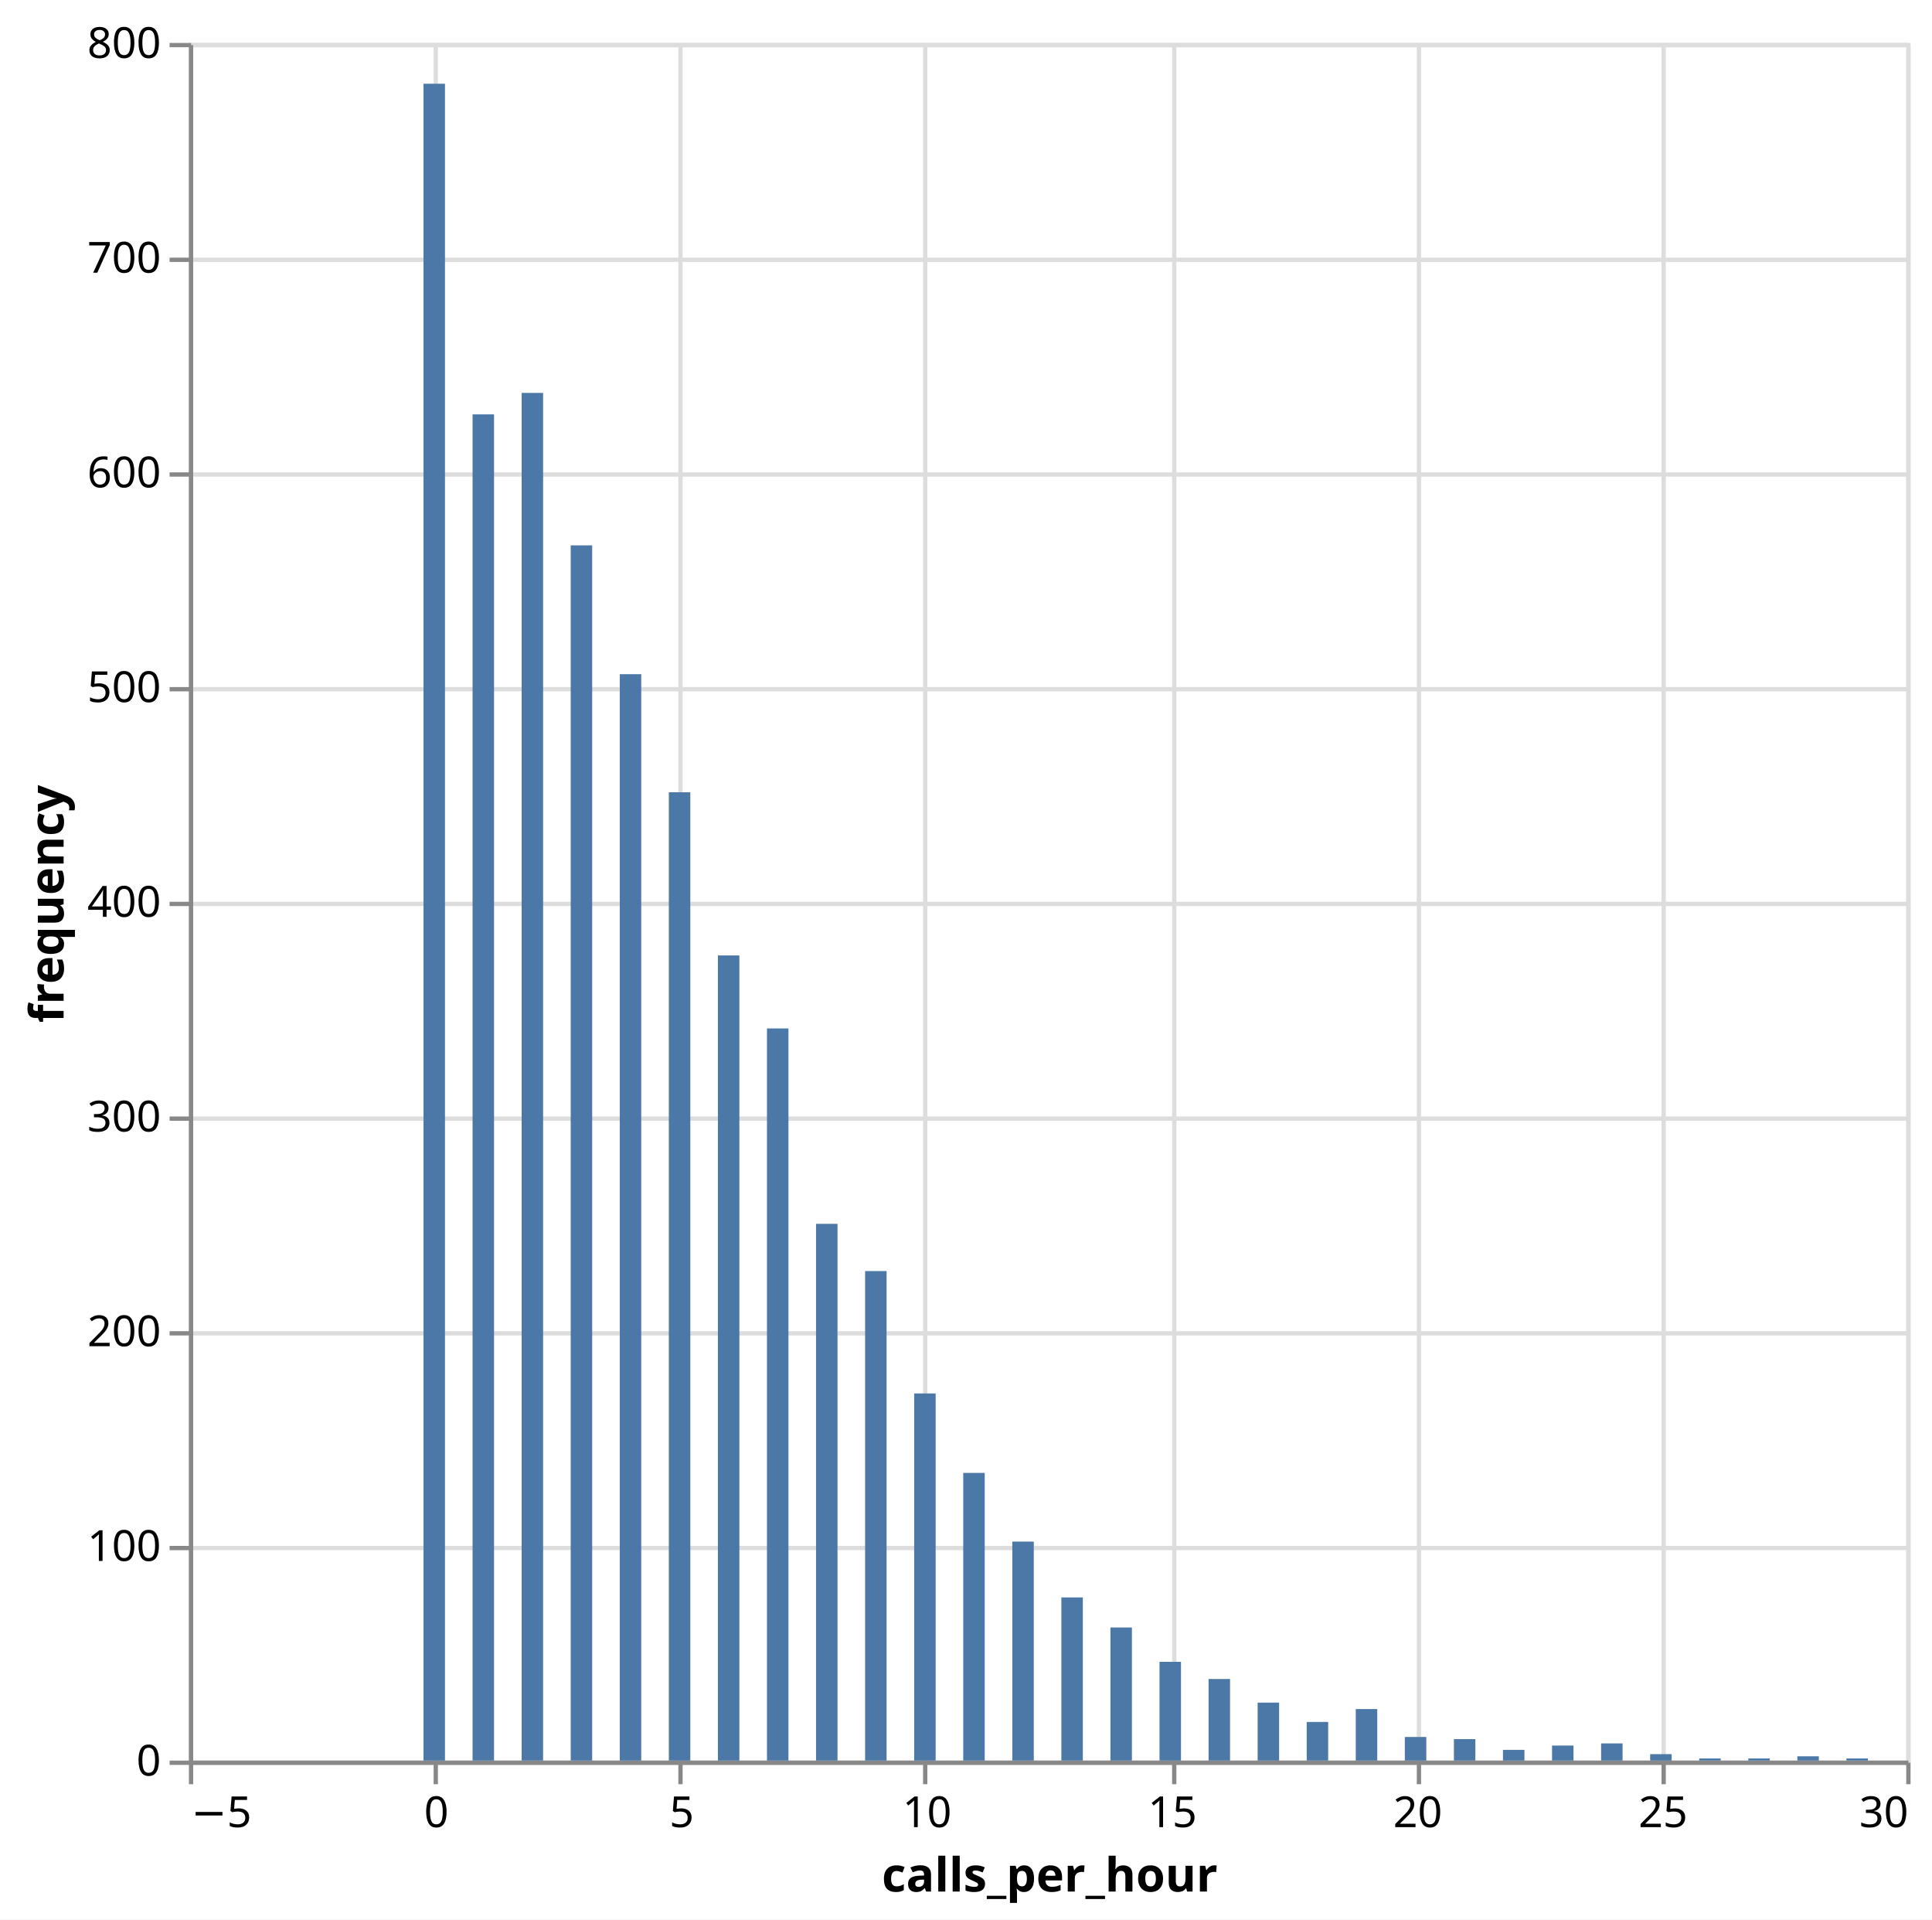
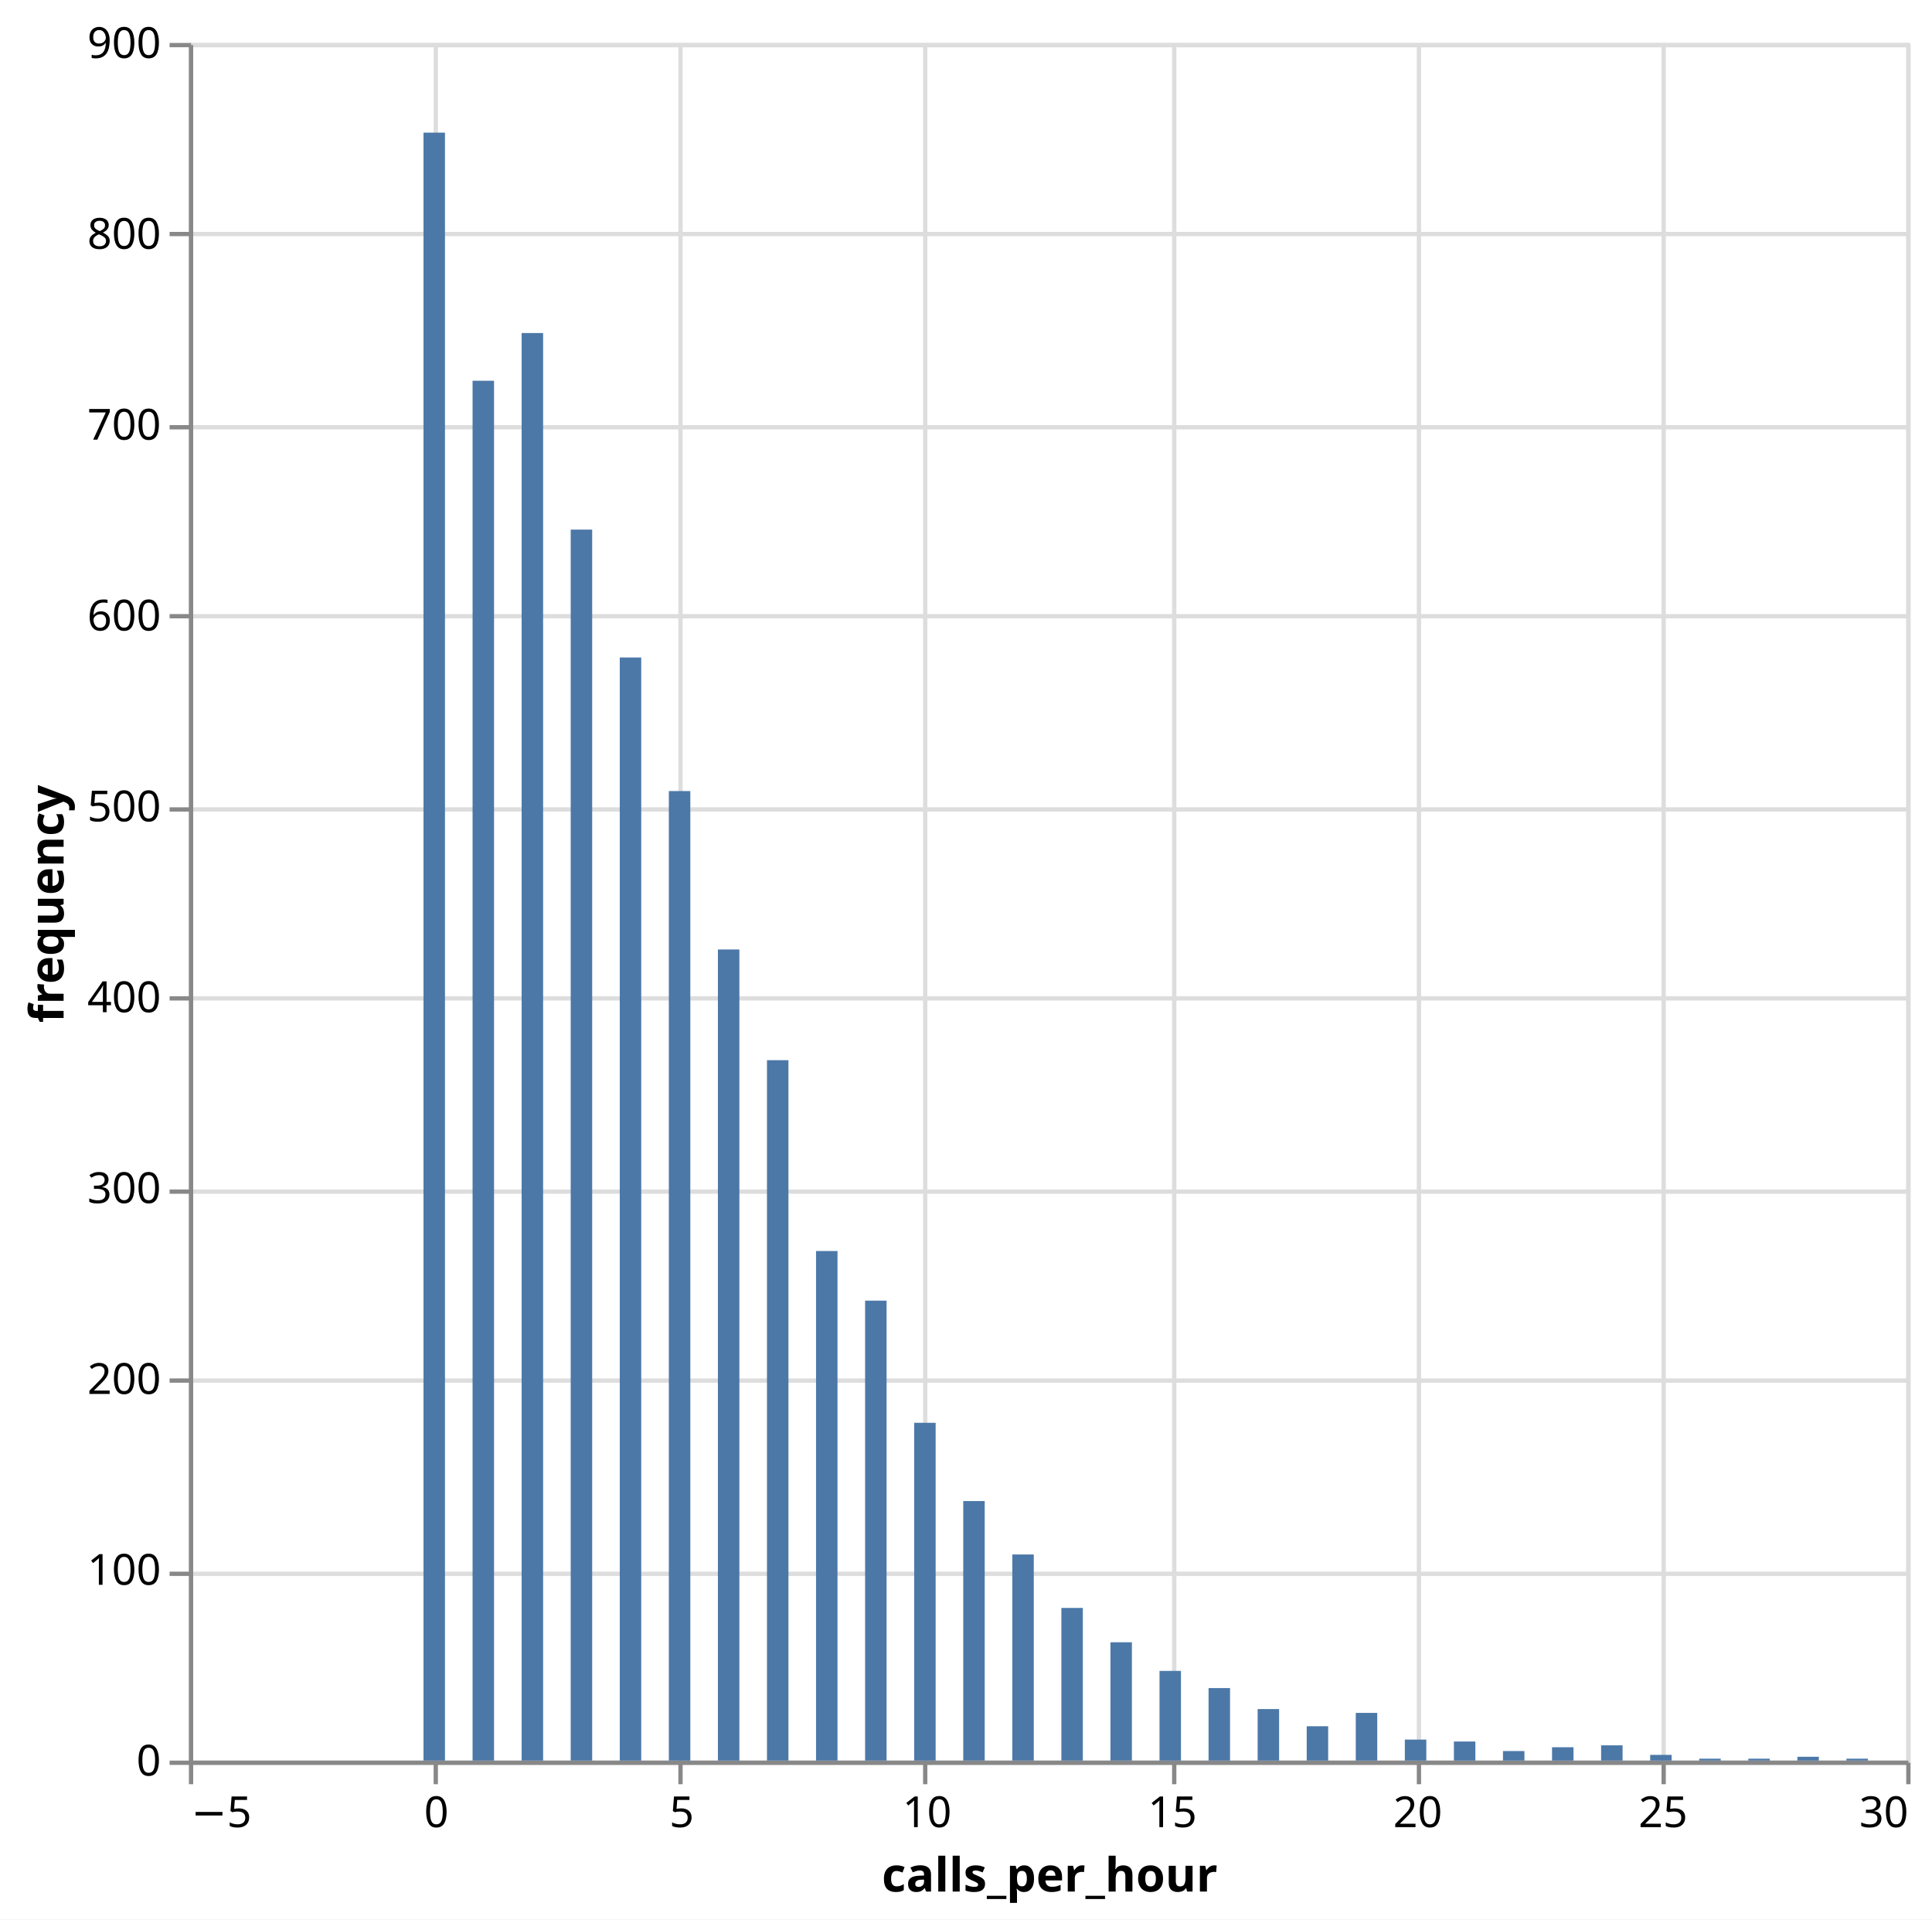
<svg xmlns="http://www.w3.org/2000/svg" version="1.1" class="marks" width="450" height="447" viewBox="0 0 450 447">
  <rect width="450" height="447" fill="white" />
  <g fill="none" stroke-miterlimit="10" transform="translate(44,10)">
    <g class="mark-group role-frame root" role="graphics-object" aria-roledescription="group mark container">
      <g transform="translate(0,0)">
        <path class="background" aria-hidden="true" d="M0.5,0.5h400v400h-400Z" stroke="#ddd" />
        <g>
          <g class="mark-group role-axis" aria-hidden="true">
            <g transform="translate(0.5,400.5)">
              <path class="background" aria-hidden="true" d="M0,0h0v0h0Z" pointer-events="none" />
              <g>
                <g class="mark-rule role-axis-grid" pointer-events="none">
                  <line transform="translate(0,-400)" x2="0" y2="400" stroke="#ddd" stroke-width="1" opacity="1" />
                  <line transform="translate(57,-400)" x2="0" y2="400" stroke="#ddd" stroke-width="1" opacity="1" />
                  <line transform="translate(114,-400)" x2="0" y2="400" stroke="#ddd" stroke-width="1" opacity="1" />
                  <line transform="translate(171,-400)" x2="0" y2="400" stroke="#ddd" stroke-width="1" opacity="1" />
                  <line transform="translate(229,-400)" x2="0" y2="400" stroke="#ddd" stroke-width="1" opacity="1" />
                  <line transform="translate(286,-400)" x2="0" y2="400" stroke="#ddd" stroke-width="1" opacity="1" />
                  <line transform="translate(343,-400)" x2="0" y2="400" stroke="#ddd" stroke-width="1" opacity="1" />
                  <line transform="translate(400,-400)" x2="0" y2="400" stroke="#ddd" stroke-width="1" opacity="1" />
                </g>
              </g>
              <path class="foreground" aria-hidden="true" d="" pointer-events="none" display="none" />
            </g>
          </g>
          <g class="mark-group role-axis" aria-hidden="true">
            <g transform="translate(0.5,0.5)">
              <path class="background" aria-hidden="true" d="M0,0h0v0h0Z" pointer-events="none" />
              <g>
                <g class="mark-rule role-axis-grid" pointer-events="none">
                  <line transform="translate(0,400)" x2="400" y2="0" stroke="#ddd" stroke-width="1" opacity="1" />
-                   <line transform="translate(0,350)" x2="400" y2="0" stroke="#ddd" stroke-width="1" opacity="1" />
-                   <line transform="translate(0,300)" x2="400" y2="0" stroke="#ddd" stroke-width="1" opacity="1" />
-                   <line transform="translate(0,250)" x2="400" y2="0" stroke="#ddd" stroke-width="1" opacity="1" />
-                   <line transform="translate(0,200)" x2="400" y2="0" stroke="#ddd" stroke-width="1" opacity="1" />
-                   <line transform="translate(0,150)" x2="400" y2="0" stroke="#ddd" stroke-width="1" opacity="1" />
-                   <line transform="translate(0,100)" x2="400" y2="0" stroke="#ddd" stroke-width="1" opacity="1" />
-                   <line transform="translate(0,50)" x2="400" y2="0" stroke="#ddd" stroke-width="1" opacity="1" />
+                   <line transform="translate(0,356)" x2="400" y2="0" stroke="#ddd" stroke-width="1" opacity="1" />
+                   <line transform="translate(0,311)" x2="400" y2="0" stroke="#ddd" stroke-width="1" opacity="1" />
+                   <line transform="translate(0,267)" x2="400" y2="0" stroke="#ddd" stroke-width="1" opacity="1" />
+                   <line transform="translate(0,222)" x2="400" y2="0" stroke="#ddd" stroke-width="1" opacity="1" />
+                   <line transform="translate(0,178)" x2="400" y2="0" stroke="#ddd" stroke-width="1" opacity="1" />
+                   <line transform="translate(0,133)" x2="400" y2="0" stroke="#ddd" stroke-width="1" opacity="1" />
+                   <line transform="translate(0,89)" x2="400" y2="0" stroke="#ddd" stroke-width="1" opacity="1" />
+                   <line transform="translate(0,44)" x2="400" y2="0" stroke="#ddd" stroke-width="1" opacity="1" />
                  <line transform="translate(0,0)" x2="400" y2="0" stroke="#ddd" stroke-width="1" opacity="1" />
                </g>
              </g>
              <path class="foreground" aria-hidden="true" d="" pointer-events="none" display="none" />
            </g>
          </g>
          <g class="mark-group role-axis" role="graphics-symbol" aria-roledescription="axis" aria-label="X-axis titled 'calls_per_hour' for a linear scale with values from −5 to 30">
            <g transform="translate(0.5,400.5)">
              <path class="background" aria-hidden="true" d="M0,0h0v0h0Z" pointer-events="none" />
              <g>
                <g class="mark-rule role-axis-tick" pointer-events="none">
                  <line transform="translate(0,0)" x2="0" y2="5" stroke="#888" stroke-width="1" opacity="1" />
                  <line transform="translate(57,0)" x2="0" y2="5" stroke="#888" stroke-width="1" opacity="1" />
                  <line transform="translate(114,0)" x2="0" y2="5" stroke="#888" stroke-width="1" opacity="1" />
                  <line transform="translate(171,0)" x2="0" y2="5" stroke="#888" stroke-width="1" opacity="1" />
                  <line transform="translate(229,0)" x2="0" y2="5" stroke="#888" stroke-width="1" opacity="1" />
                  <line transform="translate(286,0)" x2="0" y2="5" stroke="#888" stroke-width="1" opacity="1" />
                  <line transform="translate(343,0)" x2="0" y2="5" stroke="#888" stroke-width="1" opacity="1" />
                  <line transform="translate(400,0)" x2="0" y2="5" stroke="#888" stroke-width="1" opacity="1" />
                </g>
                <g class="mark-text role-axis-label" pointer-events="none">
                  <text text-anchor="start" transform="translate(0,15)" font-family="sans-serif" font-size="10px" fill="#000" opacity="1">−5</text>
                  <text text-anchor="middle" transform="translate(57.14286,15)" font-family="sans-serif" font-size="10px" fill="#000" opacity="1">0</text>
                  <text text-anchor="middle" transform="translate(114.2857,15)" font-family="sans-serif" font-size="10px" fill="#000" opacity="1">5</text>
                  <text text-anchor="middle" transform="translate(171.4286,15)" font-family="sans-serif" font-size="10px" fill="#000" opacity="1">10</text>
                  <text text-anchor="middle" transform="translate(228.5714,15)" font-family="sans-serif" font-size="10px" fill="#000" opacity="1">15</text>
                  <text text-anchor="middle" transform="translate(285.7143,15)" font-family="sans-serif" font-size="10px" fill="#000" opacity="1">20</text>
                  <text text-anchor="middle" transform="translate(342.8571,15)" font-family="sans-serif" font-size="10px" fill="#000" opacity="1">25</text>
                  <text text-anchor="end" transform="translate(400,15)" font-family="sans-serif" font-size="10px" fill="#000" opacity="1">30</text>
                </g>
                <g class="mark-rule role-axis-domain" pointer-events="none">
                  <line transform="translate(0,0)" x2="400" y2="0" stroke="#888" stroke-width="1" opacity="1" />
                </g>
                <g class="mark-text role-axis-title" pointer-events="none">
                  <text text-anchor="middle" transform="translate(200,30)" font-family="sans-serif" font-size="11px" font-weight="bold" fill="#000" opacity="1">calls_per_hour</text>
                </g>
              </g>
              <path class="foreground" aria-hidden="true" d="" pointer-events="none" display="none" />
            </g>
          </g>
-           <g class="mark-group role-axis" role="graphics-symbol" aria-roledescription="axis" aria-label="Y-axis titled 'frequency' for a linear scale with values from 0 to 800">
+           <g class="mark-group role-axis" role="graphics-symbol" aria-roledescription="axis" aria-label="Y-axis titled 'frequency' for a linear scale with values from 0 to 900">
            <g transform="translate(0.5,0.5)">
              <path class="background" aria-hidden="true" d="M0,0h0v0h0Z" pointer-events="none" />
              <g>
                <g class="mark-rule role-axis-tick" pointer-events="none">
                  <line transform="translate(0,400)" x2="-5" y2="0" stroke="#888" stroke-width="1" opacity="1" />
-                   <line transform="translate(0,350)" x2="-5" y2="0" stroke="#888" stroke-width="1" opacity="1" />
-                   <line transform="translate(0,300)" x2="-5" y2="0" stroke="#888" stroke-width="1" opacity="1" />
-                   <line transform="translate(0,250)" x2="-5" y2="0" stroke="#888" stroke-width="1" opacity="1" />
-                   <line transform="translate(0,200)" x2="-5" y2="0" stroke="#888" stroke-width="1" opacity="1" />
-                   <line transform="translate(0,150)" x2="-5" y2="0" stroke="#888" stroke-width="1" opacity="1" />
-                   <line transform="translate(0,100)" x2="-5" y2="0" stroke="#888" stroke-width="1" opacity="1" />
-                   <line transform="translate(0,50)" x2="-5" y2="0" stroke="#888" stroke-width="1" opacity="1" />
+                   <line transform="translate(0,356)" x2="-5" y2="0" stroke="#888" stroke-width="1" opacity="1" />
+                   <line transform="translate(0,311)" x2="-5" y2="0" stroke="#888" stroke-width="1" opacity="1" />
+                   <line transform="translate(0,267)" x2="-5" y2="0" stroke="#888" stroke-width="1" opacity="1" />
+                   <line transform="translate(0,222)" x2="-5" y2="0" stroke="#888" stroke-width="1" opacity="1" />
+                   <line transform="translate(0,178)" x2="-5" y2="0" stroke="#888" stroke-width="1" opacity="1" />
+                   <line transform="translate(0,133)" x2="-5" y2="0" stroke="#888" stroke-width="1" opacity="1" />
+                   <line transform="translate(0,89)" x2="-5" y2="0" stroke="#888" stroke-width="1" opacity="1" />
+                   <line transform="translate(0,44)" x2="-5" y2="0" stroke="#888" stroke-width="1" opacity="1" />
                  <line transform="translate(0,0)" x2="-5" y2="0" stroke="#888" stroke-width="1" opacity="1" />
                </g>
                <g class="mark-text role-axis-label" pointer-events="none">
                  <text text-anchor="end" transform="translate(-7,403)" font-family="sans-serif" font-size="10px" fill="#000" opacity="1">0</text>
-                   <text text-anchor="end" transform="translate(-7,353)" font-family="sans-serif" font-size="10px" fill="#000" opacity="1">100</text>
-                   <text text-anchor="end" transform="translate(-7,303)" font-family="sans-serif" font-size="10px" fill="#000" opacity="1">200</text>
-                   <text text-anchor="end" transform="translate(-7,253)" font-family="sans-serif" font-size="10px" fill="#000" opacity="1">300</text>
-                   <text text-anchor="end" transform="translate(-7,203)" font-family="sans-serif" font-size="10px" fill="#000" opacity="1">400</text>
-                   <text text-anchor="end" transform="translate(-7,153)" font-family="sans-serif" font-size="10px" fill="#000" opacity="1">500</text>
-                   <text text-anchor="end" transform="translate(-7,103)" font-family="sans-serif" font-size="10px" fill="#000" opacity="1">600</text>
-                   <text text-anchor="end" transform="translate(-7,53)" font-family="sans-serif" font-size="10px" fill="#000" opacity="1">700</text>
-                   <text text-anchor="end" transform="translate(-7,3)" font-family="sans-serif" font-size="10px" fill="#000" opacity="1">800</text>
+                   <text text-anchor="end" transform="translate(-7,358.5556)" font-family="sans-serif" font-size="10px" fill="#000" opacity="1">100</text>
+                   <text text-anchor="end" transform="translate(-7,314.1111)" font-family="sans-serif" font-size="10px" fill="#000" opacity="1">200</text>
+                   <text text-anchor="end" transform="translate(-7,269.6667)" font-family="sans-serif" font-size="10px" fill="#000" opacity="1">300</text>
+                   <text text-anchor="end" transform="translate(-7,225.2222)" font-family="sans-serif" font-size="10px" fill="#000" opacity="1">400</text>
+                   <text text-anchor="end" transform="translate(-7,180.7778)" font-family="sans-serif" font-size="10px" fill="#000" opacity="1">500</text>
+                   <text text-anchor="end" transform="translate(-7,136.3333)" font-family="sans-serif" font-size="10px" fill="#000" opacity="1">600</text>
+                   <text text-anchor="end" transform="translate(-7,91.88889)" font-family="sans-serif" font-size="10px" fill="#000" opacity="1">700</text>
+                   <text text-anchor="end" transform="translate(-7,47.44444)" font-family="sans-serif" font-size="10px" fill="#000" opacity="1">800</text>
+                   <text text-anchor="end" transform="translate(-7,3)" font-family="sans-serif" font-size="10px" fill="#000" opacity="1">900</text>
                </g>
                <g class="mark-rule role-axis-domain" pointer-events="none">
                  <line transform="translate(0,400)" x2="0" y2="-400" stroke="#888" stroke-width="1" opacity="1" />
                </g>
                <g class="mark-text role-axis-title" pointer-events="none">
                  <text text-anchor="middle" transform="translate(-27.68457,200) rotate(-90) translate(0,-2)" font-family="sans-serif" font-size="11px" font-weight="bold" fill="#000" opacity="1">frequency</text>
                </g>
              </g>
              <path class="foreground" aria-hidden="true" d="" pointer-events="none" display="none" />
            </g>
          </g>
          <g class="mark-rect role-mark marks" role="graphics-object" aria-roledescription="rect mark container">
-             <path aria-label="calls_per_hour: 0; frequency: 781" role="graphics-symbol" aria-roledescription="bar" d="M54.643,9.5h5v390.5h-5Z" fill="#4c78a8" />
-             <path aria-label="calls_per_hour: 1; frequency: 627" role="graphics-symbol" aria-roledescription="bar" d="M66.071,86.5h5v313.5h-5Z" fill="#4c78a8" />
-             <path aria-label="calls_per_hour: 2; frequency: 637" role="graphics-symbol" aria-roledescription="bar" d="M77.5,81.5h5v318.5h-5Z" fill="#4c78a8" />
-             <path aria-label="calls_per_hour: 3; frequency: 566" role="graphics-symbol" aria-roledescription="bar" d="M88.929,117h5v283h-5Z" fill="#4c78a8" />
-             <path aria-label="calls_per_hour: 4; frequency: 506" role="graphics-symbol" aria-roledescription="bar" d="M100.357,147h5v253h-5Z" fill="#4c78a8" />
-             <path aria-label="calls_per_hour: 5; frequency: 451" role="graphics-symbol" aria-roledescription="bar" d="M111.786,174.5h5v225.5h-5Z" fill="#4c78a8" />
-             <path aria-label="calls_per_hour: 6; frequency: 375" role="graphics-symbol" aria-roledescription="bar" d="M123.214,212.5h5v187.5h-5Z" fill="#4c78a8" />
-             <path aria-label="calls_per_hour: 7; frequency: 341" role="graphics-symbol" aria-roledescription="bar" d="M134.643,229.5h5v170.5h-5Z" fill="#4c78a8" />
-             <path aria-label="calls_per_hour: 8; frequency: 250" role="graphics-symbol" aria-roledescription="bar" d="M146.071,275h5v125h-5Z" fill="#4c78a8" />
-             <path aria-label="calls_per_hour: 9; frequency: 228" role="graphics-symbol" aria-roledescription="bar" d="M157.5,286h5v114h-5Z" fill="#4c78a8" />
-             <path aria-label="calls_per_hour: 10; frequency: 171" role="graphics-symbol" aria-roledescription="bar" d="M168.929,314.5h5v85.5h-5Z" fill="#4c78a8" />
-             <path aria-label="calls_per_hour: 11; frequency: 134" role="graphics-symbol" aria-roledescription="bar" d="M180.357,333h5v67h-5Z" fill="#4c78a8" />
-             <path aria-label="calls_per_hour: 12; frequency: 102" role="graphics-symbol" aria-roledescription="bar" d="M191.786,349h5v51h-5Z" fill="#4c78a8" />
-             <path aria-label="calls_per_hour: 13; frequency: 76" role="graphics-symbol" aria-roledescription="bar" d="M203.214,362h5v38h-5Z" fill="#4c78a8" />
-             <path aria-label="calls_per_hour: 14; frequency: 62" role="graphics-symbol" aria-roledescription="bar" d="M214.643,369h5v31h-5Z" fill="#4c78a8" />
-             <path aria-label="calls_per_hour: 15; frequency: 46" role="graphics-symbol" aria-roledescription="bar" d="M226.071,377h5v23h-5Z" fill="#4c78a8" />
-             <path aria-label="calls_per_hour: 16; frequency: 38" role="graphics-symbol" aria-roledescription="bar" d="M237.5,381h5v19h-5Z" fill="#4c78a8" />
-             <path aria-label="calls_per_hour: 17; frequency: 27" role="graphics-symbol" aria-roledescription="bar" d="M248.929,386.5h5v13.5h-5Z" fill="#4c78a8" />
-             <path aria-label="calls_per_hour: 18; frequency: 18" role="graphics-symbol" aria-roledescription="bar" d="M260.357,391h5v9h-5Z" fill="#4c78a8" />
-             <path aria-label="calls_per_hour: 19; frequency: 24" role="graphics-symbol" aria-roledescription="bar" d="M271.786,388h5v12h-5Z" fill="#4c78a8" />
-             <path aria-label="calls_per_hour: 20; frequency: 11" role="graphics-symbol" aria-roledescription="bar" d="M283.214,394.5h5v5.5h-5Z" fill="#4c78a8" />
-             <path aria-label="calls_per_hour: 21; frequency: 10" role="graphics-symbol" aria-roledescription="bar" d="M294.643,395h5v5h-5Z" fill="#4c78a8" />
-             <path aria-label="calls_per_hour: 22; frequency: 5" role="graphics-symbol" aria-roledescription="bar" d="M306.071,397.5h5v2.5h-5Z" fill="#4c78a8" />
-             <path aria-label="calls_per_hour: 23; frequency: 7" role="graphics-symbol" aria-roledescription="bar" d="M317.5,396.5h5v3.5h-5Z" fill="#4c78a8" />
-             <path aria-label="calls_per_hour: 24; frequency: 8" role="graphics-symbol" aria-roledescription="bar" d="M328.929,396h5v4h-5Z" fill="#4c78a8" />
-             <path aria-label="calls_per_hour: 25; frequency: 3" role="graphics-symbol" aria-roledescription="bar" d="M340.357,398.5h5v1.5h-5Z" fill="#4c78a8" />
-             <path aria-label="calls_per_hour: 26; frequency: 1" role="graphics-symbol" aria-roledescription="bar" d="M351.786,399.5h5v0.5h-5Z" fill="#4c78a8" />
-             <path aria-label="calls_per_hour: 27; frequency: 1" role="graphics-symbol" aria-roledescription="bar" d="M363.214,399.5h5v0.5h-5Z" fill="#4c78a8" />
-             <path aria-label="calls_per_hour: 28; frequency: 2" role="graphics-symbol" aria-roledescription="bar" d="M374.643,399h5v1h-5Z" fill="#4c78a8" />
-             <path aria-label="calls_per_hour: 29; frequency: 1" role="graphics-symbol" aria-roledescription="bar" d="M386.071,399.5h5v0.5h-5Z" fill="#4c78a8" />
+             <path aria-label="calls_per_hour: 0; frequency: 853" role="graphics-symbol" aria-roledescription="bar" d="M54.643,20.889h5v379.111h-5Z" fill="#4c78a8" />
+             <path aria-label="calls_per_hour: 1; frequency: 723" role="graphics-symbol" aria-roledescription="bar" d="M66.071,78.667h5v321.333h-5Z" fill="#4c78a8" />
+             <path aria-label="calls_per_hour: 2; frequency: 748" role="graphics-symbol" aria-roledescription="bar" d="M77.5,67.556h5v332.444h-5Z" fill="#4c78a8" />
+             <path aria-label="calls_per_hour: 3; frequency: 645" role="graphics-symbol" aria-roledescription="bar" d="M88.929,113.333h5v286.667h-5Z" fill="#4c78a8" />
+             <path aria-label="calls_per_hour: 4; frequency: 578" role="graphics-symbol" aria-roledescription="bar" d="M100.357,143.111h5v256.889h-5Z" fill="#4c78a8" />
+             <path aria-label="calls_per_hour: 5; frequency: 508" role="graphics-symbol" aria-roledescription="bar" d="M111.786,174.222h5v225.778h-5Z" fill="#4c78a8" />
+             <path aria-label="calls_per_hour: 6; frequency: 425" role="graphics-symbol" aria-roledescription="bar" d="M123.214,211.111h5v188.889h-5Z" fill="#4c78a8" />
+             <path aria-label="calls_per_hour: 7; frequency: 367" role="graphics-symbol" aria-roledescription="bar" d="M134.643,236.889h5v163.111h-5Z" fill="#4c78a8" />
+             <path aria-label="calls_per_hour: 8; frequency: 267" role="graphics-symbol" aria-roledescription="bar" d="M146.071,281.333h5v118.667h-5Z" fill="#4c78a8" />
+             <path aria-label="calls_per_hour: 9; frequency: 241" role="graphics-symbol" aria-roledescription="bar" d="M157.5,292.889h5v107.111h-5Z" fill="#4c78a8" />
+             <path aria-label="calls_per_hour: 10; frequency: 177" role="graphics-symbol" aria-roledescription="bar" d="M168.929,321.333h5v78.667h-5Z" fill="#4c78a8" />
+             <path aria-label="calls_per_hour: 11; frequency: 136" role="graphics-symbol" aria-roledescription="bar" d="M180.357,339.556h5v60.444h-5Z" fill="#4c78a8" />
+             <path aria-label="calls_per_hour: 12; frequency: 108" role="graphics-symbol" aria-roledescription="bar" d="M191.786,352h5v48h-5Z" fill="#4c78a8" />
+             <path aria-label="calls_per_hour: 13; frequency: 80" role="graphics-symbol" aria-roledescription="bar" d="M203.214,364.444h5v35.556h-5Z" fill="#4c78a8" />
+             <path aria-label="calls_per_hour: 14; frequency: 62" role="graphics-symbol" aria-roledescription="bar" d="M214.643,372.444h5v27.556h-5Z" fill="#4c78a8" />
+             <path aria-label="calls_per_hour: 15; frequency: 47" role="graphics-symbol" aria-roledescription="bar" d="M226.071,379.111h5v20.889h-5Z" fill="#4c78a8" />
+             <path aria-label="calls_per_hour: 16; frequency: 38" role="graphics-symbol" aria-roledescription="bar" d="M237.5,383.111h5v16.889h-5Z" fill="#4c78a8" />
+             <path aria-label="calls_per_hour: 17; frequency: 27" role="graphics-symbol" aria-roledescription="bar" d="M248.929,388h5v12h-5Z" fill="#4c78a8" />
+             <path aria-label="calls_per_hour: 18; frequency: 18" role="graphics-symbol" aria-roledescription="bar" d="M260.357,392h5v8h-5Z" fill="#4c78a8" />
+             <path aria-label="calls_per_hour: 19; frequency: 25" role="graphics-symbol" aria-roledescription="bar" d="M271.786,388.889h5v11.111h-5Z" fill="#4c78a8" />
+             <path aria-label="calls_per_hour: 20; frequency: 11" role="graphics-symbol" aria-roledescription="bar" d="M283.214,395.111h5v4.889h-5Z" fill="#4c78a8" />
+             <path aria-label="calls_per_hour: 21; frequency: 10" role="graphics-symbol" aria-roledescription="bar" d="M294.643,395.556h5v4.444h-5Z" fill="#4c78a8" />
+             <path aria-label="calls_per_hour: 22; frequency: 5" role="graphics-symbol" aria-roledescription="bar" d="M306.071,397.778h5v2.222h-5Z" fill="#4c78a8" />
+             <path aria-label="calls_per_hour: 23; frequency: 7" role="graphics-symbol" aria-roledescription="bar" d="M317.5,396.889h5v3.111h-5Z" fill="#4c78a8" />
+             <path aria-label="calls_per_hour: 24; frequency: 8" role="graphics-symbol" aria-roledescription="bar" d="M328.929,396.444h5v3.556h-5Z" fill="#4c78a8" />
+             <path aria-label="calls_per_hour: 25; frequency: 3" role="graphics-symbol" aria-roledescription="bar" d="M340.357,398.667h5v1.333h-5Z" fill="#4c78a8" />
+             <path aria-label="calls_per_hour: 26; frequency: 1" role="graphics-symbol" aria-roledescription="bar" d="M351.786,399.556h5v0.444h-5Z" fill="#4c78a8" />
+             <path aria-label="calls_per_hour: 27; frequency: 1" role="graphics-symbol" aria-roledescription="bar" d="M363.214,399.556h5v0.444h-5Z" fill="#4c78a8" />
+             <path aria-label="calls_per_hour: 28; frequency: 2" role="graphics-symbol" aria-roledescription="bar" d="M374.643,399.111h5v0.889h-5Z" fill="#4c78a8" />
+             <path aria-label="calls_per_hour: 29; frequency: 1" role="graphics-symbol" aria-roledescription="bar" d="M386.071,399.556h5v0.444h-5Z" fill="#4c78a8" />
          </g>
        </g>
        <path class="foreground" aria-hidden="true" d="" display="none" />
      </g>
    </g>
  </g>
</svg>
